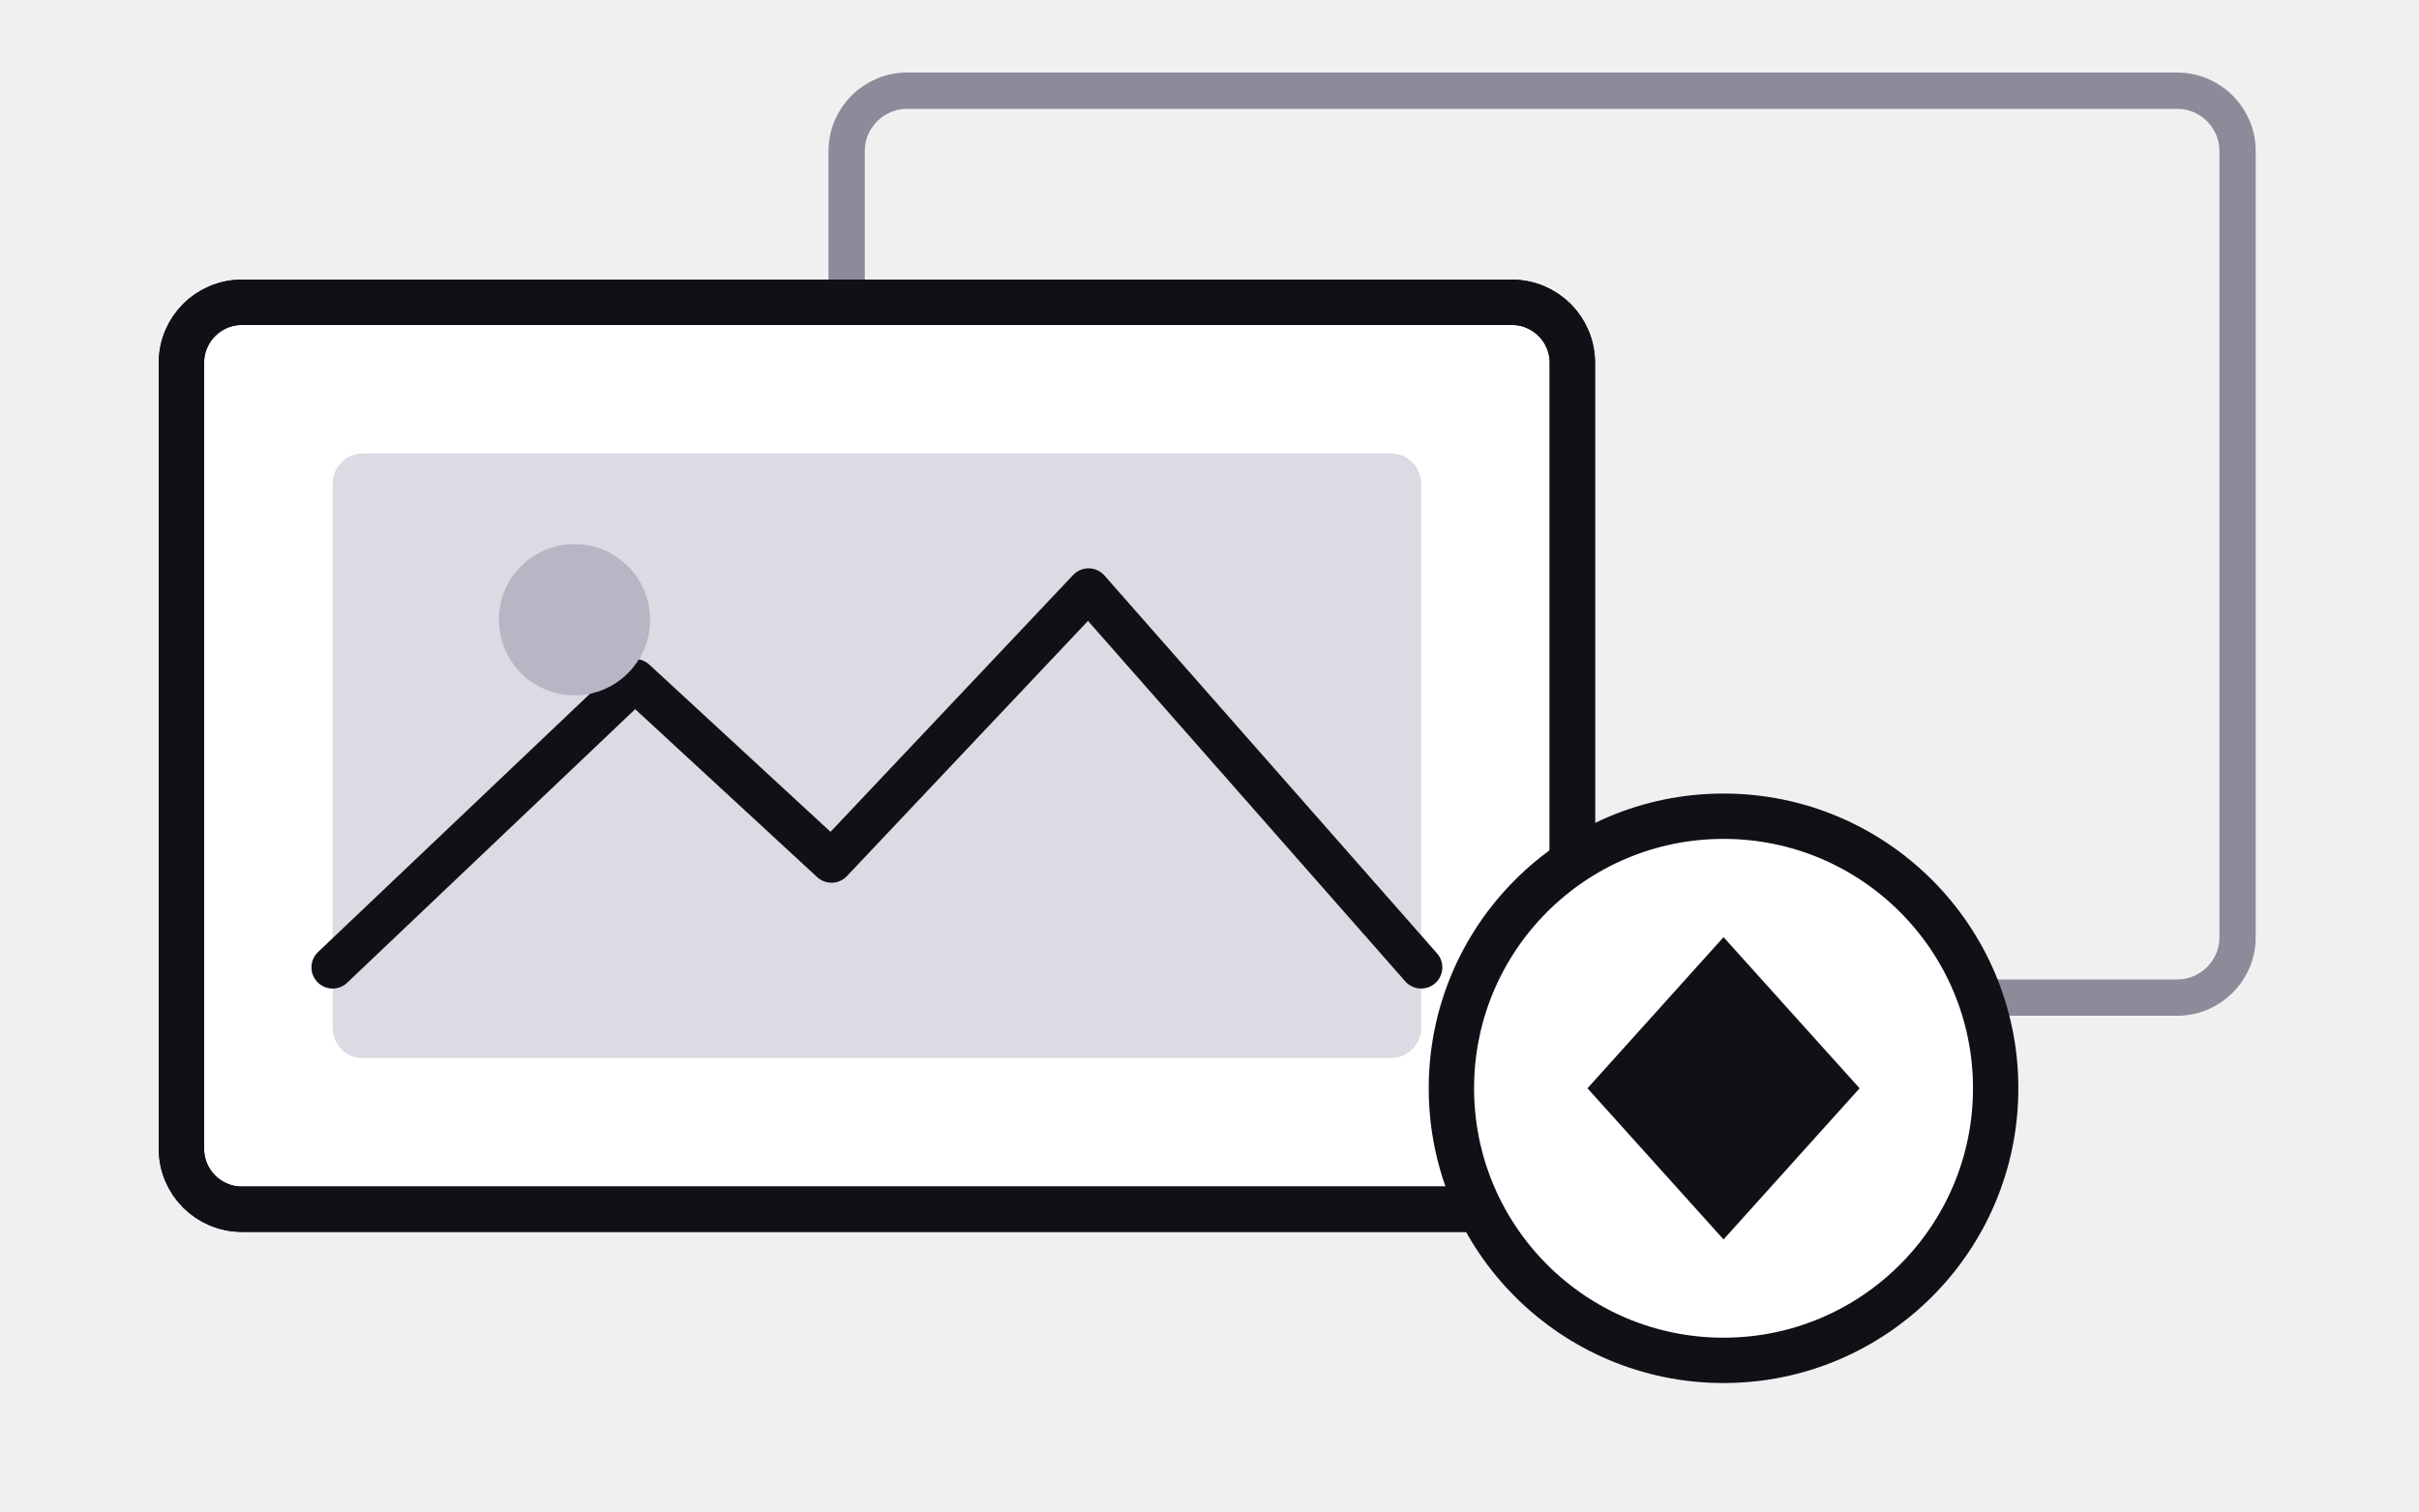
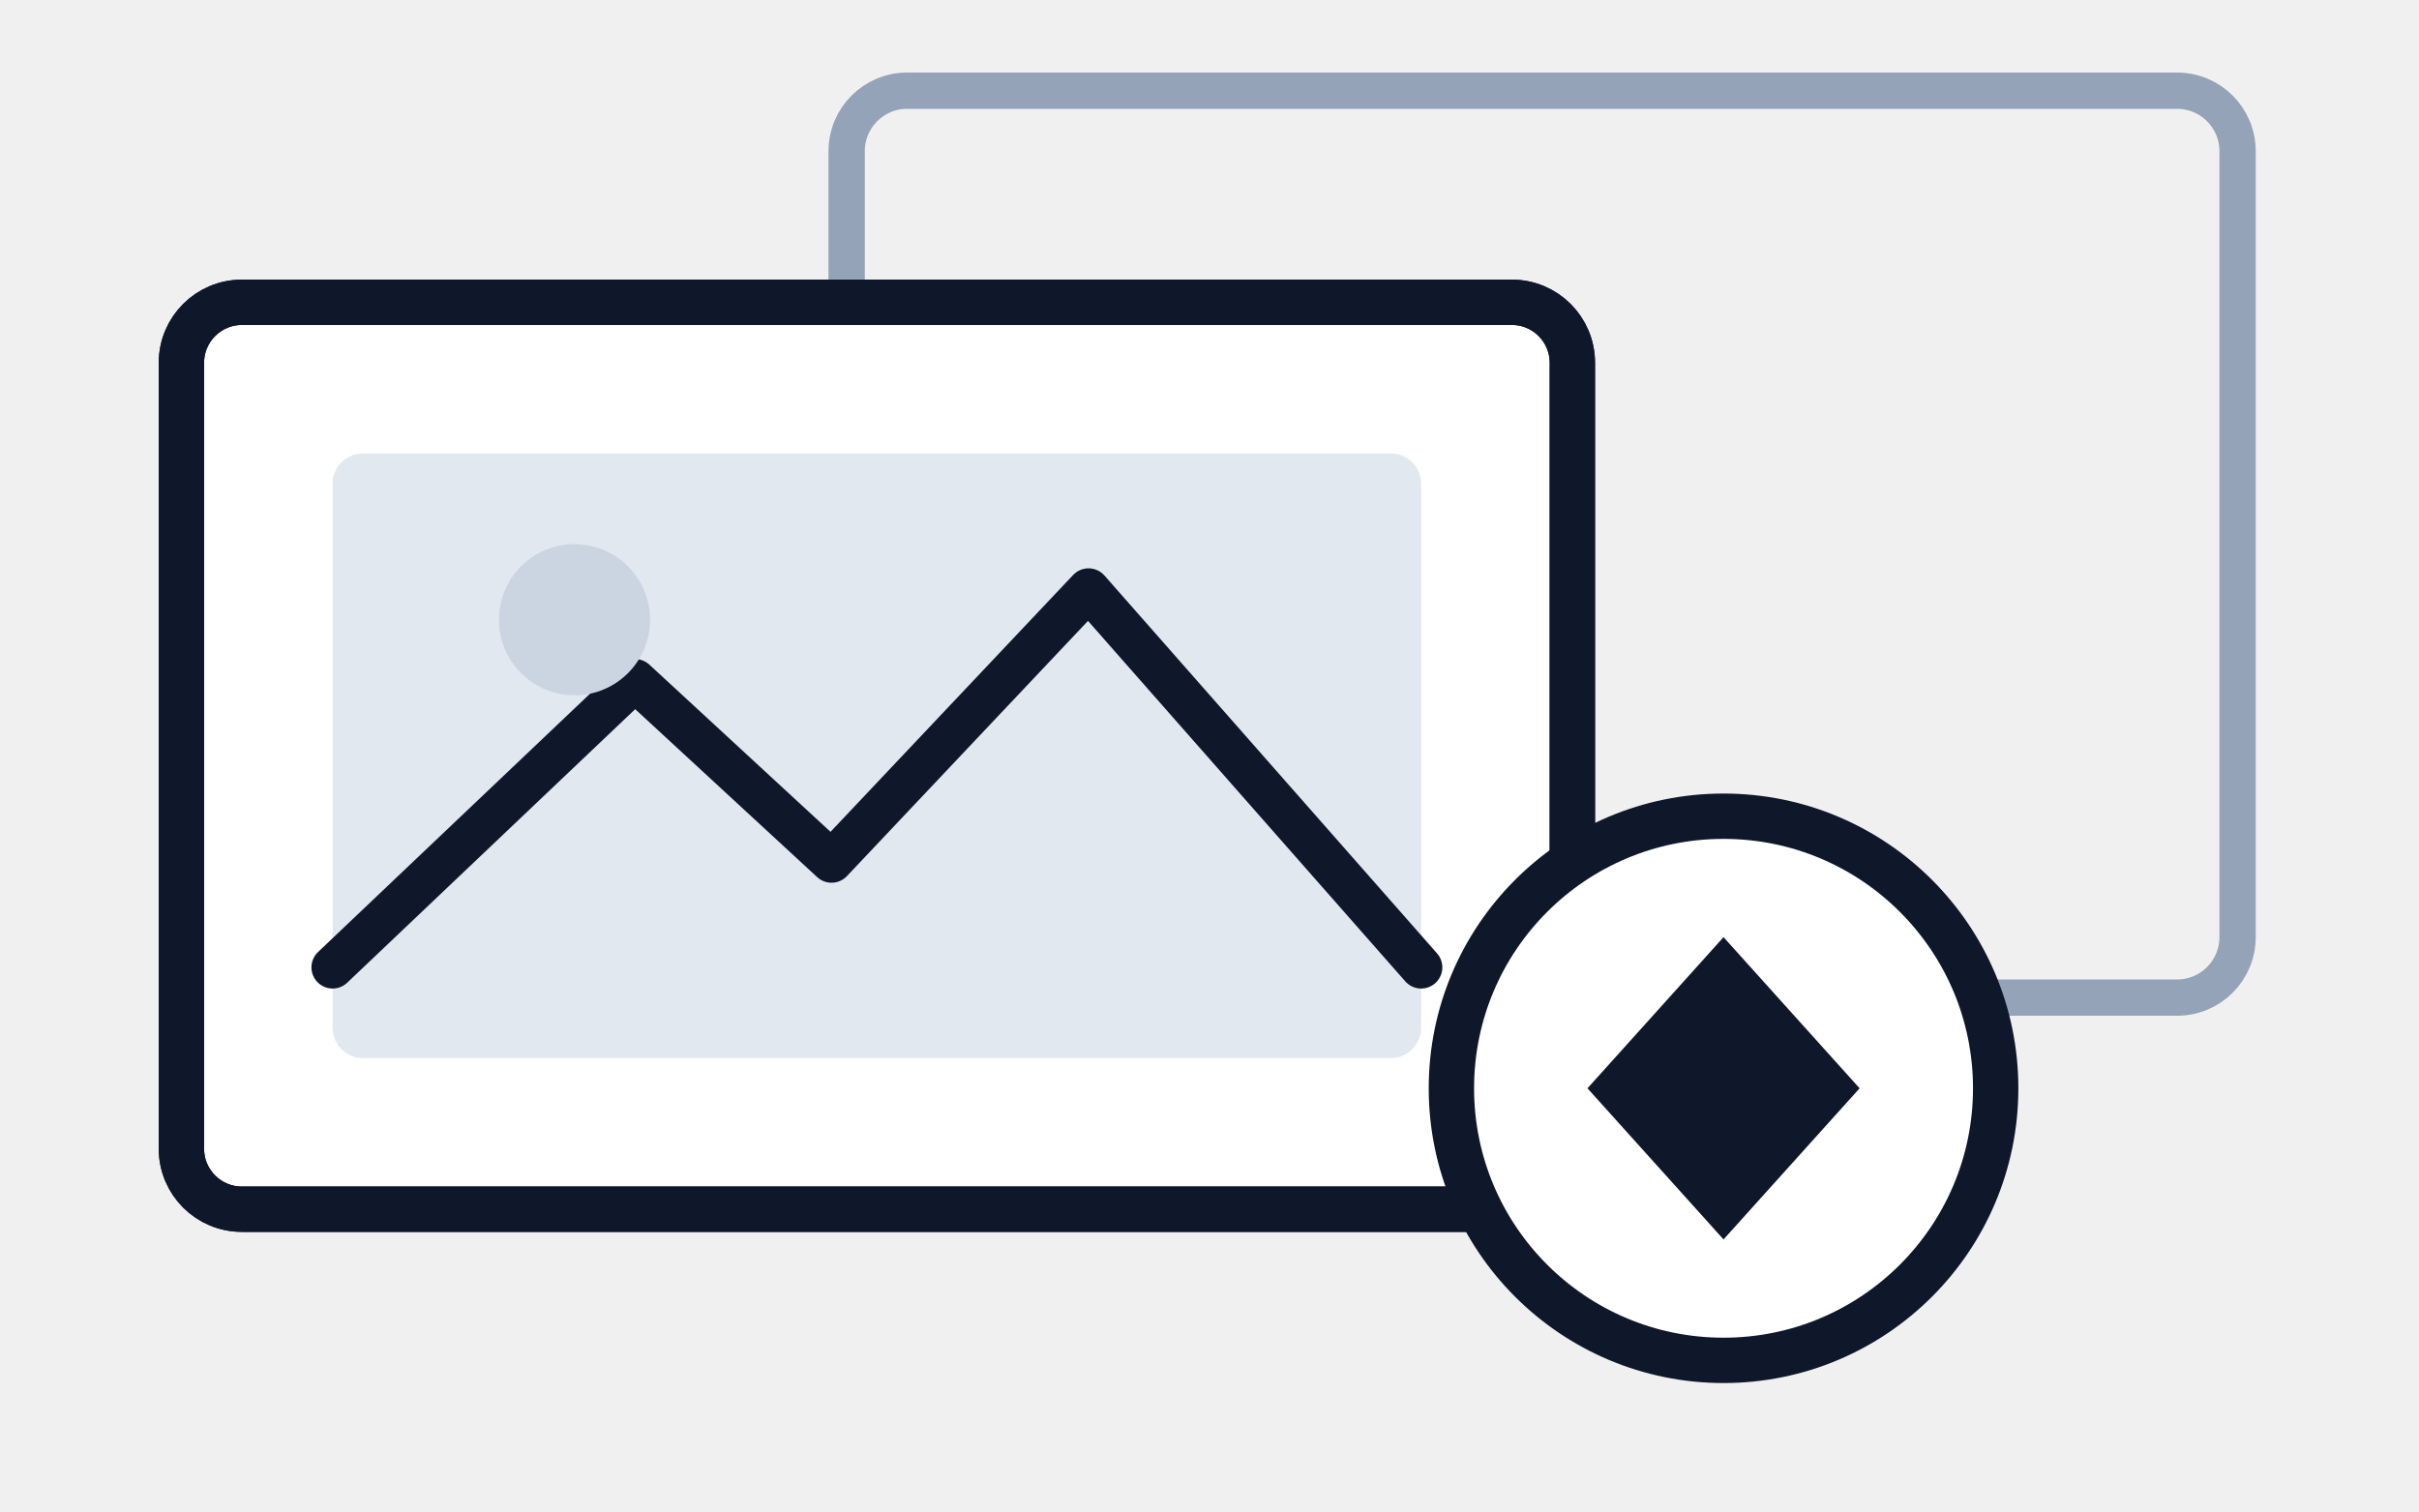
- <svg xmlns="http://www.w3.org/2000/svg" viewBox="0 0 160 100" width="160" height="100" fill="none" stroke="#121016" stroke-width="3" stroke-linecap="round" stroke-linejoin="round">
-   <rect x="56" y="6" width="92" height="60" rx="4" stroke="#8d8a99" stroke-width="2.4" />
+ <svg xmlns="http://www.w3.org/2000/svg" viewBox="0 0 160 100" width="160" height="100" fill="none" stroke="#0f172a" stroke-width="3" stroke-linecap="round" stroke-linejoin="round">
+   <rect x="56" y="6" width="92" height="60" rx="4" stroke="#94a3b8" stroke-width="2.4" />
  <rect x="12" y="20" width="92" height="60" rx="4" fill="#ffffff" />
  <rect x="12" y="20" width="92" height="60" rx="4" />
-   <rect x="22" y="30" width="72" height="40" rx="2" fill="#dcdae2" stroke="none" />
+   <rect x="22" y="30" width="72" height="40" rx="2" fill="#e2e8f0" stroke="none" />
  <path d="M22 64l20-19 13 12 17-18 22 25" stroke-width="2.8" />
-   <circle cx="38" cy="41" r="5" fill="#b8b5c4" stroke="none" />
+   <circle cx="38" cy="41" r="5" fill="#cbd5e1" stroke="none" />
  <circle cx="114" cy="72" r="18" fill="#ffffff" />
  <circle cx="114" cy="72" r="18" stroke-width="2.8" />
-   <path d="M114 62l9 10-9 10-9-10z" fill="#121016" stroke="none" />
+   <path d="M114 62l9 10-9 10-9-10z" fill="#0f172a" stroke="none" />
</svg>
